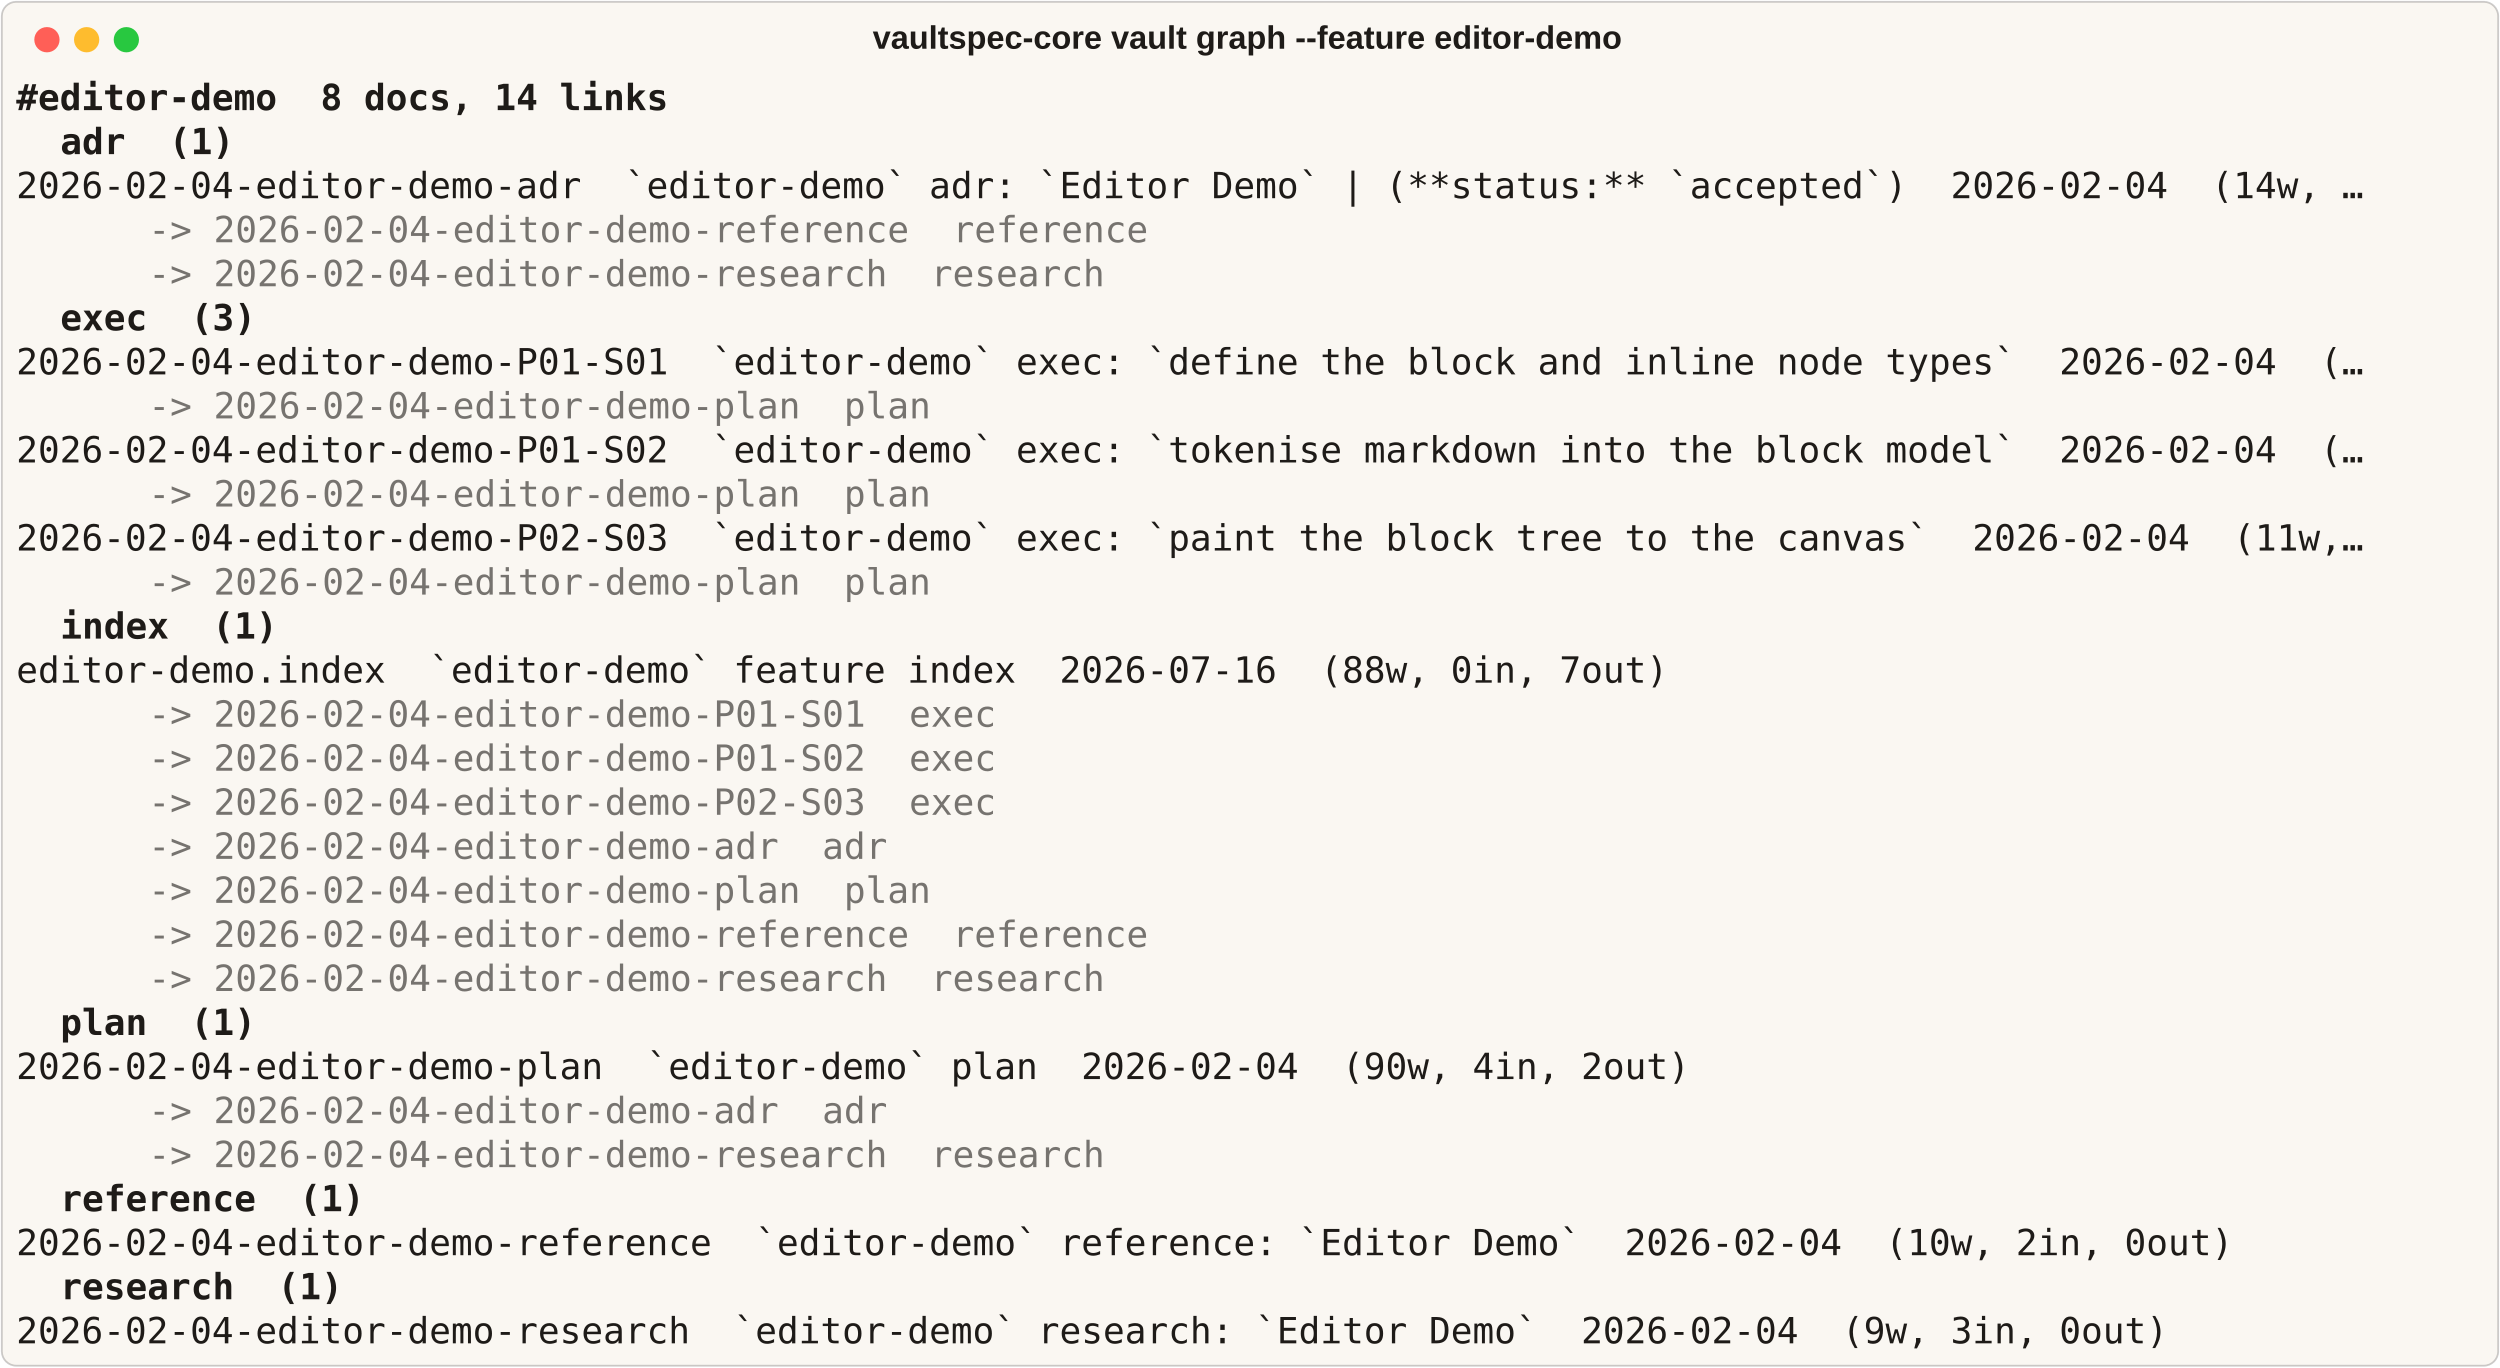
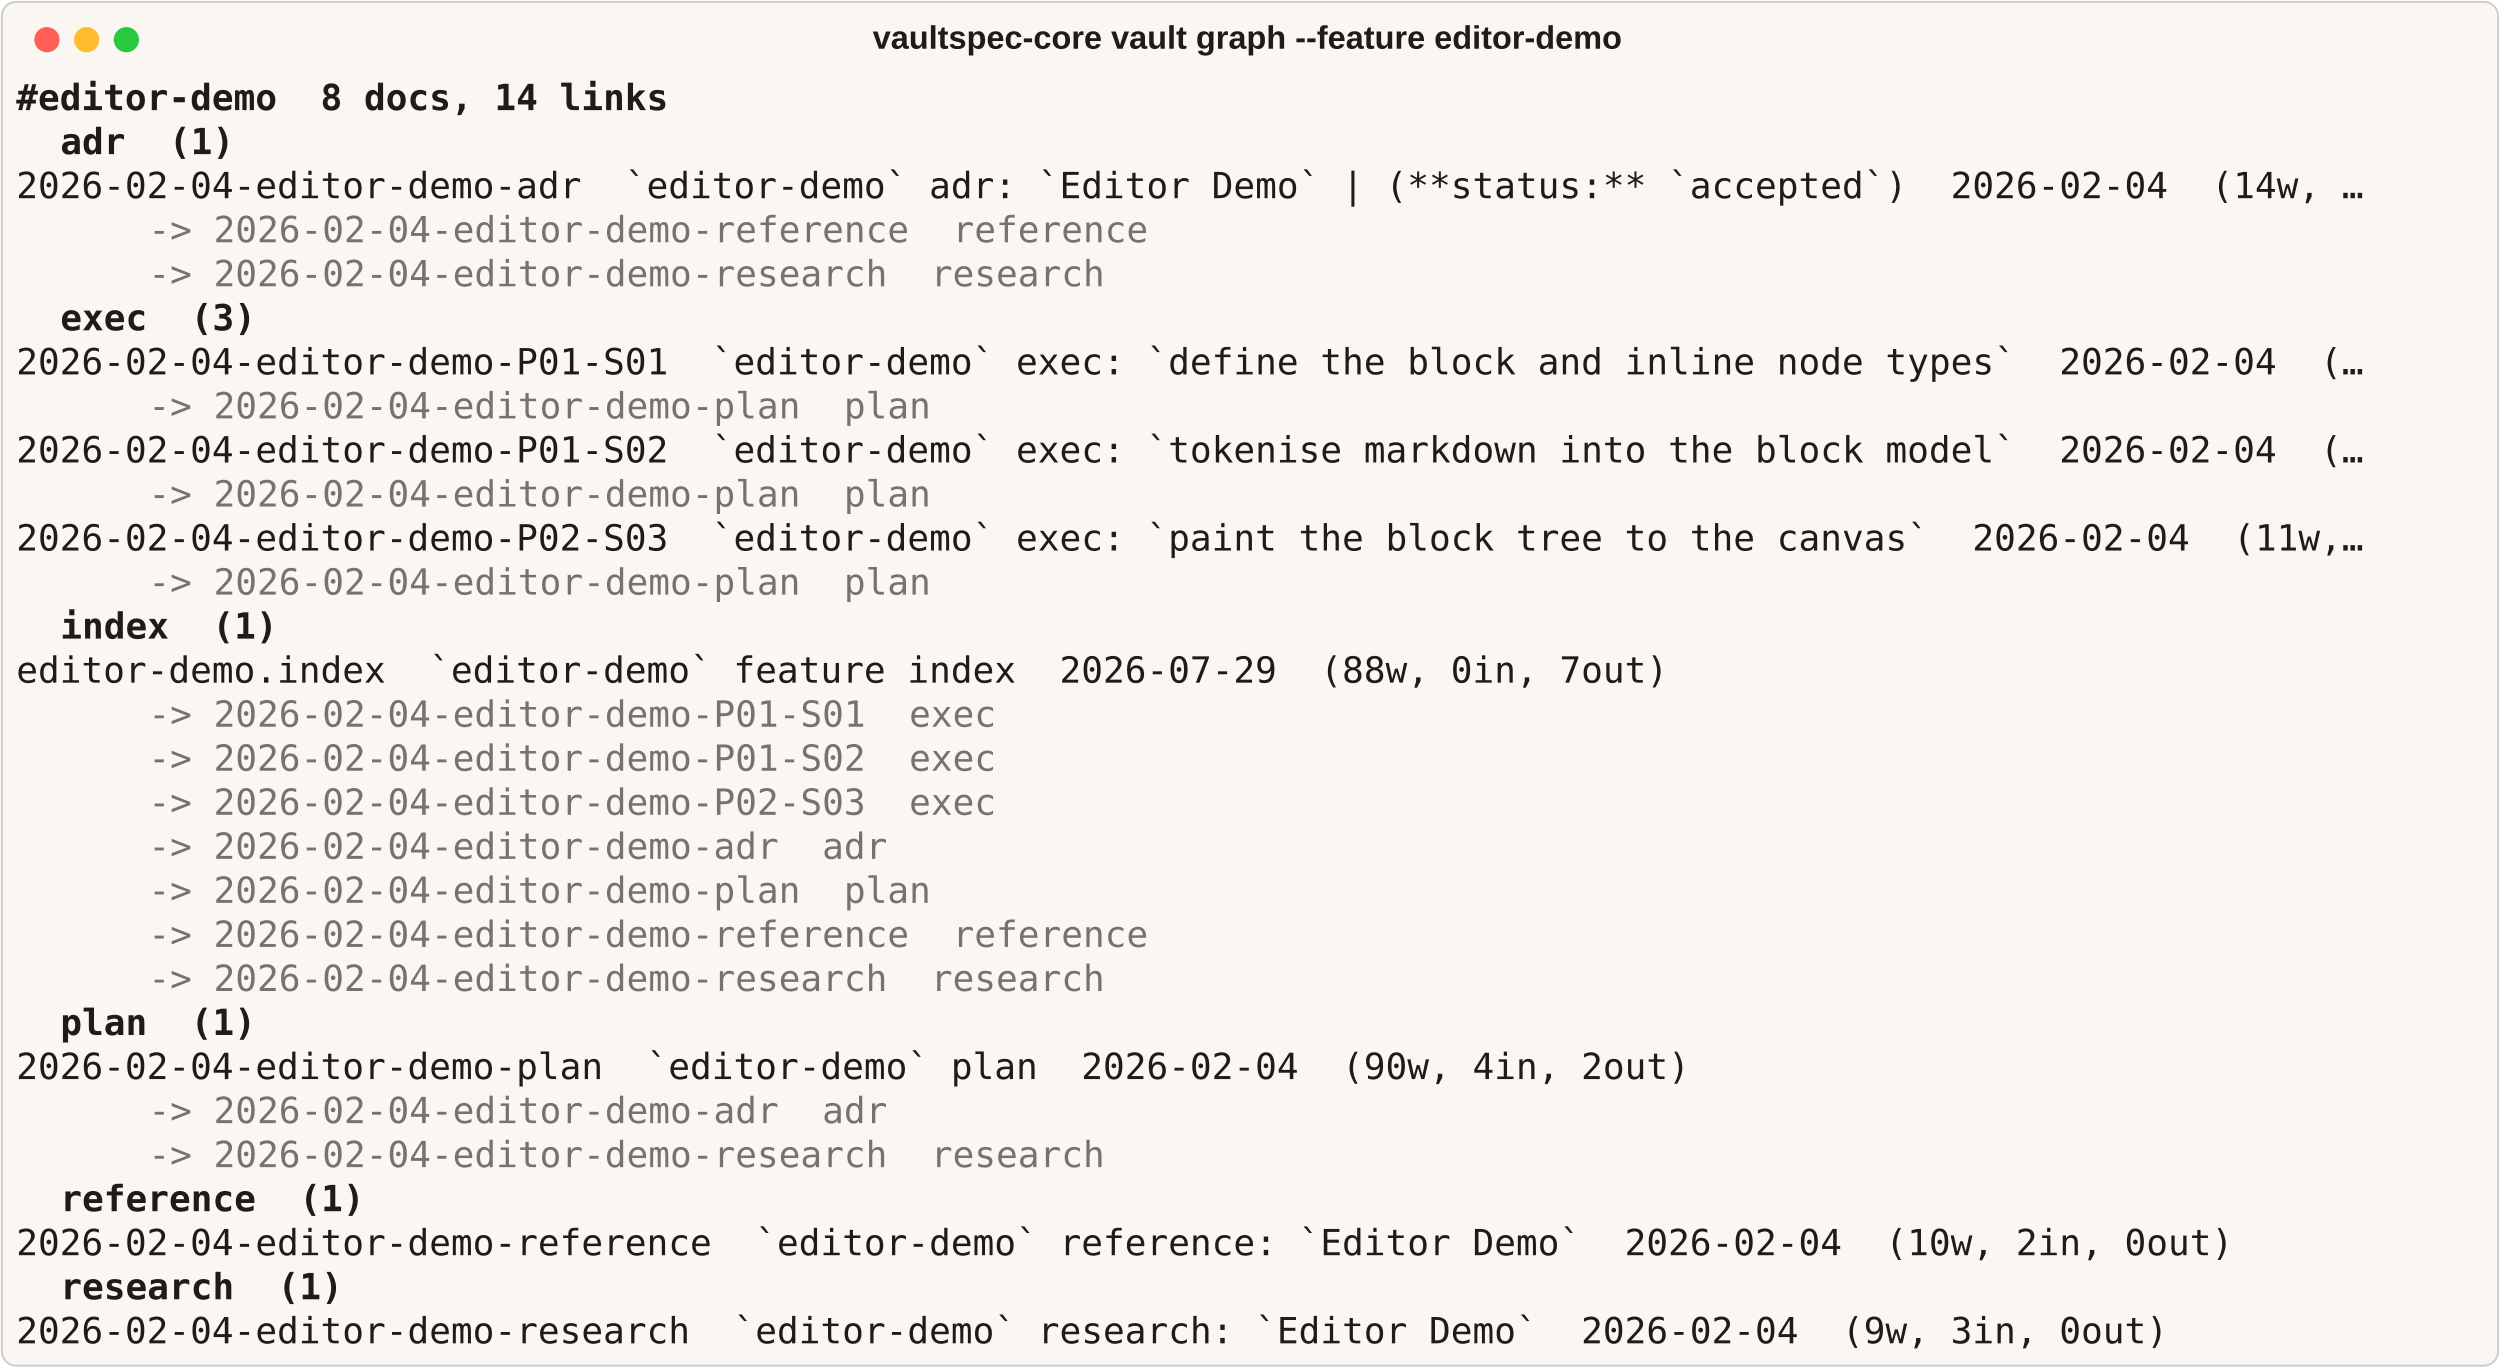
<svg xmlns="http://www.w3.org/2000/svg" class="rich-terminal" viewBox="0 0 1385 757.6">
  <style>

    @font-face {
        font-family: "Fira Code";
        src: local("FiraCode-Regular"),
                url("https://cdnjs.cloudflare.com/ajax/libs/firacode/6.2.0/woff2/FiraCode-Regular.woff2") format("woff2"),
                url("https://cdnjs.cloudflare.com/ajax/libs/firacode/6.2.0/woff/FiraCode-Regular.woff") format("woff");
        font-style: normal;
        font-weight: 400;
    }
    @font-face {
        font-family: "Fira Code";
        src: local("FiraCode-Bold"),
                url("https://cdnjs.cloudflare.com/ajax/libs/firacode/6.2.0/woff2/FiraCode-Bold.woff2") format("woff2"),
                url("https://cdnjs.cloudflare.com/ajax/libs/firacode/6.2.0/woff/FiraCode-Bold.woff") format("woff");
        font-style: bold;
        font-weight: 700;
    }

-     .terminal-3908415612-matrix {
+     .terminal-41791616-matrix {
        font-family: Fira Code, monospace;
        font-size: 20px;
        line-height: 24.4px;
        font-variant-east-asian: full-width;
    }

-     .terminal-3908415612-title {
+     .terminal-41791616-title {
        font-size: 18px;
        font-weight: bold;
        font-family: arial;
    }

-     .terminal-3908415612-r1 { fill: #1e1b18;font-weight: bold }
- .terminal-3908415612-r2 { fill: #1e1b18 }
- .terminal-3908415612-r3 { fill: #76736f }
+     .terminal-41791616-r1 { fill: #1e1b18;font-weight: bold }
+ .terminal-41791616-r2 { fill: #1e1b18 }
+ .terminal-41791616-r3 { fill: #76736f }
    </style>
  <defs>
-     <clipPath id="terminal-3908415612-clip-terminal">
+     <clipPath id="terminal-41791616-clip-terminal">
      <rect x="0" y="0" width="1365.4" height="706.6" />
    </clipPath>
-     <clipPath id="terminal-3908415612-line-0">
+     <clipPath id="terminal-41791616-line-0">
      <rect x="0" y="1.5" width="1366.4" height="24.65" />
    </clipPath>
-     <clipPath id="terminal-3908415612-line-1">
+     <clipPath id="terminal-41791616-line-1">
      <rect x="0" y="25.9" width="1366.4" height="24.65" />
    </clipPath>
-     <clipPath id="terminal-3908415612-line-2">
+     <clipPath id="terminal-41791616-line-2">
      <rect x="0" y="50.3" width="1366.4" height="24.65" />
    </clipPath>
-     <clipPath id="terminal-3908415612-line-3">
+     <clipPath id="terminal-41791616-line-3">
      <rect x="0" y="74.7" width="1366.4" height="24.65" />
    </clipPath>
-     <clipPath id="terminal-3908415612-line-4">
+     <clipPath id="terminal-41791616-line-4">
      <rect x="0" y="99.1" width="1366.4" height="24.65" />
    </clipPath>
-     <clipPath id="terminal-3908415612-line-5">
+     <clipPath id="terminal-41791616-line-5">
      <rect x="0" y="123.5" width="1366.4" height="24.65" />
    </clipPath>
-     <clipPath id="terminal-3908415612-line-6">
+     <clipPath id="terminal-41791616-line-6">
      <rect x="0" y="147.9" width="1366.4" height="24.65" />
    </clipPath>
-     <clipPath id="terminal-3908415612-line-7">
+     <clipPath id="terminal-41791616-line-7">
      <rect x="0" y="172.3" width="1366.4" height="24.65" />
    </clipPath>
-     <clipPath id="terminal-3908415612-line-8">
+     <clipPath id="terminal-41791616-line-8">
      <rect x="0" y="196.7" width="1366.4" height="24.65" />
    </clipPath>
-     <clipPath id="terminal-3908415612-line-9">
+     <clipPath id="terminal-41791616-line-9">
      <rect x="0" y="221.1" width="1366.4" height="24.65" />
    </clipPath>
-     <clipPath id="terminal-3908415612-line-10">
+     <clipPath id="terminal-41791616-line-10">
      <rect x="0" y="245.5" width="1366.4" height="24.65" />
    </clipPath>
-     <clipPath id="terminal-3908415612-line-11">
+     <clipPath id="terminal-41791616-line-11">
      <rect x="0" y="269.9" width="1366.4" height="24.65" />
    </clipPath>
-     <clipPath id="terminal-3908415612-line-12">
+     <clipPath id="terminal-41791616-line-12">
      <rect x="0" y="294.3" width="1366.4" height="24.65" />
    </clipPath>
-     <clipPath id="terminal-3908415612-line-13">
+     <clipPath id="terminal-41791616-line-13">
      <rect x="0" y="318.7" width="1366.4" height="24.65" />
    </clipPath>
-     <clipPath id="terminal-3908415612-line-14">
+     <clipPath id="terminal-41791616-line-14">
      <rect x="0" y="343.1" width="1366.4" height="24.65" />
    </clipPath>
-     <clipPath id="terminal-3908415612-line-15">
+     <clipPath id="terminal-41791616-line-15">
      <rect x="0" y="367.5" width="1366.4" height="24.65" />
    </clipPath>
-     <clipPath id="terminal-3908415612-line-16">
+     <clipPath id="terminal-41791616-line-16">
      <rect x="0" y="391.9" width="1366.4" height="24.65" />
    </clipPath>
-     <clipPath id="terminal-3908415612-line-17">
+     <clipPath id="terminal-41791616-line-17">
      <rect x="0" y="416.3" width="1366.4" height="24.65" />
    </clipPath>
-     <clipPath id="terminal-3908415612-line-18">
+     <clipPath id="terminal-41791616-line-18">
      <rect x="0" y="440.7" width="1366.4" height="24.65" />
    </clipPath>
-     <clipPath id="terminal-3908415612-line-19">
+     <clipPath id="terminal-41791616-line-19">
      <rect x="0" y="465.1" width="1366.4" height="24.65" />
    </clipPath>
-     <clipPath id="terminal-3908415612-line-20">
+     <clipPath id="terminal-41791616-line-20">
      <rect x="0" y="489.5" width="1366.4" height="24.65" />
    </clipPath>
-     <clipPath id="terminal-3908415612-line-21">
+     <clipPath id="terminal-41791616-line-21">
      <rect x="0" y="513.9" width="1366.4" height="24.65" />
    </clipPath>
-     <clipPath id="terminal-3908415612-line-22">
+     <clipPath id="terminal-41791616-line-22">
      <rect x="0" y="538.3" width="1366.4" height="24.65" />
    </clipPath>
-     <clipPath id="terminal-3908415612-line-23">
+     <clipPath id="terminal-41791616-line-23">
      <rect x="0" y="562.7" width="1366.4" height="24.65" />
    </clipPath>
-     <clipPath id="terminal-3908415612-line-24">
+     <clipPath id="terminal-41791616-line-24">
      <rect x="0" y="587.1" width="1366.4" height="24.65" />
    </clipPath>
-     <clipPath id="terminal-3908415612-line-25">
+     <clipPath id="terminal-41791616-line-25">
      <rect x="0" y="611.5" width="1366.4" height="24.65" />
    </clipPath>
-     <clipPath id="terminal-3908415612-line-26">
+     <clipPath id="terminal-41791616-line-26">
      <rect x="0" y="635.9" width="1366.4" height="24.65" />
    </clipPath>
-     <clipPath id="terminal-3908415612-line-27">
+     <clipPath id="terminal-41791616-line-27">
      <rect x="0" y="660.3" width="1366.4" height="24.65" />
    </clipPath>
  </defs>
  <rect fill="#faf7f2" stroke="rgba(30,27,24,0.22)" stroke-width="1" x="1" y="1" width="1383" height="755.6" rx="8" />
-   <text class="terminal-3908415612-title" fill="#1e1b18" text-anchor="middle" x="691" y="27">vaultspec-core vault graph --feature editor-demo</text>
+   <text class="terminal-41791616-title" fill="#1e1b18" text-anchor="middle" x="691" y="27">vaultspec-core vault graph --feature editor-demo</text>
  <g transform="translate(26,22)">
    <circle cx="0" cy="0" r="7" fill="#ff5f57" />
    <circle cx="22" cy="0" r="7" fill="#febc2e" />
    <circle cx="44" cy="0" r="7" fill="#28c840" />
  </g>
-   <g transform="translate(9, 41)" clip-path="url(#terminal-3908415612-clip-terminal)">
-     <g class="terminal-3908415612-matrix">
-       <text class="terminal-3908415612-r1" x="0" y="20" textLength="366" clip-path="url(#terminal-3908415612-line-0)">#editor-demo  8 docs, 14 links</text>
-       <text class="terminal-3908415612-r2" x="1366.4" y="20" textLength="12.2" clip-path="url(#terminal-3908415612-line-0)">
- </text>
-       <text class="terminal-3908415612-r1" x="24.4" y="44.4" textLength="97.6" clip-path="url(#terminal-3908415612-line-1)">adr  (1)</text>
-       <text class="terminal-3908415612-r2" x="1366.4" y="44.4" textLength="12.2" clip-path="url(#terminal-3908415612-line-1)">
- </text>
-       <text class="terminal-3908415612-r2" x="0" y="68.8" textLength="1366.4" clip-path="url(#terminal-3908415612-line-2)">    2026-02-04-editor-demo-adr  `editor-demo` adr: `Editor Demo` | (**status:** `accepted`)  2026-02-04  (14w, …</text>
-       <text class="terminal-3908415612-r2" x="1366.4" y="68.8" textLength="12.2" clip-path="url(#terminal-3908415612-line-2)">
- </text>
-       <text class="terminal-3908415612-r3" x="73.2" y="93.2" textLength="561.2" clip-path="url(#terminal-3908415612-line-3)">-&gt; 2026-02-04-editor-demo-reference  reference</text>
-       <text class="terminal-3908415612-r2" x="1366.4" y="93.2" textLength="12.2" clip-path="url(#terminal-3908415612-line-3)">
- </text>
-       <text class="terminal-3908415612-r3" x="73.2" y="117.6" textLength="536.8" clip-path="url(#terminal-3908415612-line-4)">-&gt; 2026-02-04-editor-demo-research  research</text>
-       <text class="terminal-3908415612-r2" x="1366.4" y="117.6" textLength="12.2" clip-path="url(#terminal-3908415612-line-4)">
- </text>
-       <text class="terminal-3908415612-r1" x="24.4" y="142" textLength="109.8" clip-path="url(#terminal-3908415612-line-5)">exec  (3)</text>
-       <text class="terminal-3908415612-r2" x="1366.4" y="142" textLength="12.2" clip-path="url(#terminal-3908415612-line-5)">
- </text>
-       <text class="terminal-3908415612-r2" x="0" y="166.4" textLength="1366.4" clip-path="url(#terminal-3908415612-line-6)">    2026-02-04-editor-demo-P01-S01  `editor-demo` exec: `define the block and inline node types`  2026-02-04  (…</text>
-       <text class="terminal-3908415612-r2" x="1366.4" y="166.4" textLength="12.2" clip-path="url(#terminal-3908415612-line-6)">
- </text>
-       <text class="terminal-3908415612-r3" x="73.2" y="190.8" textLength="439.2" clip-path="url(#terminal-3908415612-line-7)">-&gt; 2026-02-04-editor-demo-plan  plan</text>
-       <text class="terminal-3908415612-r2" x="1366.4" y="190.8" textLength="12.2" clip-path="url(#terminal-3908415612-line-7)">
- </text>
-       <text class="terminal-3908415612-r2" x="0" y="215.2" textLength="1366.4" clip-path="url(#terminal-3908415612-line-8)">    2026-02-04-editor-demo-P01-S02  `editor-demo` exec: `tokenise markdown into the block model`  2026-02-04  (…</text>
-       <text class="terminal-3908415612-r2" x="1366.4" y="215.2" textLength="12.2" clip-path="url(#terminal-3908415612-line-8)">
- </text>
-       <text class="terminal-3908415612-r3" x="73.2" y="239.6" textLength="439.2" clip-path="url(#terminal-3908415612-line-9)">-&gt; 2026-02-04-editor-demo-plan  plan</text>
-       <text class="terminal-3908415612-r2" x="1366.4" y="239.6" textLength="12.2" clip-path="url(#terminal-3908415612-line-9)">
- </text>
-       <text class="terminal-3908415612-r2" x="0" y="264" textLength="1366.4" clip-path="url(#terminal-3908415612-line-10)">    2026-02-04-editor-demo-P02-S03  `editor-demo` exec: `paint the block tree to the canvas`  2026-02-04  (11w,…</text>
-       <text class="terminal-3908415612-r2" x="1366.4" y="264" textLength="12.2" clip-path="url(#terminal-3908415612-line-10)">
- </text>
-       <text class="terminal-3908415612-r3" x="73.2" y="288.4" textLength="439.2" clip-path="url(#terminal-3908415612-line-11)">-&gt; 2026-02-04-editor-demo-plan  plan</text>
-       <text class="terminal-3908415612-r2" x="1366.4" y="288.4" textLength="12.2" clip-path="url(#terminal-3908415612-line-11)">
- </text>
-       <text class="terminal-3908415612-r1" x="24.4" y="312.8" textLength="122" clip-path="url(#terminal-3908415612-line-12)">index  (1)</text>
-       <text class="terminal-3908415612-r2" x="1366.4" y="312.8" textLength="12.2" clip-path="url(#terminal-3908415612-line-12)">
- </text>
-       <text class="terminal-3908415612-r2" x="0" y="337.2" textLength="976" clip-path="url(#terminal-3908415612-line-13)">    editor-demo.index  `editor-demo` feature index  2026-07-16  (88w, 0in, 7out)</text>
-       <text class="terminal-3908415612-r2" x="1366.4" y="337.2" textLength="12.2" clip-path="url(#terminal-3908415612-line-13)">
- </text>
-       <text class="terminal-3908415612-r3" x="73.2" y="361.6" textLength="475.8" clip-path="url(#terminal-3908415612-line-14)">-&gt; 2026-02-04-editor-demo-P01-S01  exec</text>
-       <text class="terminal-3908415612-r2" x="1366.4" y="361.6" textLength="12.2" clip-path="url(#terminal-3908415612-line-14)">
- </text>
-       <text class="terminal-3908415612-r3" x="73.2" y="386" textLength="475.8" clip-path="url(#terminal-3908415612-line-15)">-&gt; 2026-02-04-editor-demo-P01-S02  exec</text>
-       <text class="terminal-3908415612-r2" x="1366.4" y="386" textLength="12.2" clip-path="url(#terminal-3908415612-line-15)">
- </text>
-       <text class="terminal-3908415612-r3" x="73.2" y="410.4" textLength="475.8" clip-path="url(#terminal-3908415612-line-16)">-&gt; 2026-02-04-editor-demo-P02-S03  exec</text>
-       <text class="terminal-3908415612-r2" x="1366.4" y="410.4" textLength="12.2" clip-path="url(#terminal-3908415612-line-16)">
- </text>
-       <text class="terminal-3908415612-r3" x="73.2" y="434.8" textLength="414.8" clip-path="url(#terminal-3908415612-line-17)">-&gt; 2026-02-04-editor-demo-adr  adr</text>
-       <text class="terminal-3908415612-r2" x="1366.4" y="434.8" textLength="12.2" clip-path="url(#terminal-3908415612-line-17)">
- </text>
-       <text class="terminal-3908415612-r3" x="73.2" y="459.2" textLength="439.2" clip-path="url(#terminal-3908415612-line-18)">-&gt; 2026-02-04-editor-demo-plan  plan</text>
-       <text class="terminal-3908415612-r2" x="1366.4" y="459.2" textLength="12.2" clip-path="url(#terminal-3908415612-line-18)">
- </text>
-       <text class="terminal-3908415612-r3" x="73.2" y="483.6" textLength="561.2" clip-path="url(#terminal-3908415612-line-19)">-&gt; 2026-02-04-editor-demo-reference  reference</text>
-       <text class="terminal-3908415612-r2" x="1366.4" y="483.6" textLength="12.2" clip-path="url(#terminal-3908415612-line-19)">
- </text>
-       <text class="terminal-3908415612-r3" x="73.2" y="508" textLength="536.8" clip-path="url(#terminal-3908415612-line-20)">-&gt; 2026-02-04-editor-demo-research  research</text>
-       <text class="terminal-3908415612-r2" x="1366.4" y="508" textLength="12.2" clip-path="url(#terminal-3908415612-line-20)">
- </text>
-       <text class="terminal-3908415612-r1" x="24.4" y="532.4" textLength="109.8" clip-path="url(#terminal-3908415612-line-21)">plan  (1)</text>
-       <text class="terminal-3908415612-r2" x="1366.4" y="532.4" textLength="12.2" clip-path="url(#terminal-3908415612-line-21)">
- </text>
-       <text class="terminal-3908415612-r2" x="0" y="556.8" textLength="988.2" clip-path="url(#terminal-3908415612-line-22)">    2026-02-04-editor-demo-plan  `editor-demo` plan  2026-02-04  (90w, 4in, 2out)</text>
-       <text class="terminal-3908415612-r2" x="1366.4" y="556.8" textLength="12.2" clip-path="url(#terminal-3908415612-line-22)">
- </text>
-       <text class="terminal-3908415612-r3" x="73.2" y="581.2" textLength="414.8" clip-path="url(#terminal-3908415612-line-23)">-&gt; 2026-02-04-editor-demo-adr  adr</text>
-       <text class="terminal-3908415612-r2" x="1366.4" y="581.2" textLength="12.2" clip-path="url(#terminal-3908415612-line-23)">
- </text>
-       <text class="terminal-3908415612-r3" x="73.2" y="605.6" textLength="536.8" clip-path="url(#terminal-3908415612-line-24)">-&gt; 2026-02-04-editor-demo-research  research</text>
-       <text class="terminal-3908415612-r2" x="1366.4" y="605.6" textLength="12.2" clip-path="url(#terminal-3908415612-line-24)">
- </text>
-       <text class="terminal-3908415612-r1" x="24.4" y="630" textLength="170.8" clip-path="url(#terminal-3908415612-line-25)">reference  (1)</text>
-       <text class="terminal-3908415612-r2" x="1366.4" y="630" textLength="12.2" clip-path="url(#terminal-3908415612-line-25)">
- </text>
-       <text class="terminal-3908415612-r2" x="0" y="654.4" textLength="1293.2" clip-path="url(#terminal-3908415612-line-26)">    2026-02-04-editor-demo-reference  `editor-demo` reference: `Editor Demo`  2026-02-04  (10w, 2in, 0out)</text>
-       <text class="terminal-3908415612-r2" x="1366.4" y="654.4" textLength="12.2" clip-path="url(#terminal-3908415612-line-26)">
- </text>
-       <text class="terminal-3908415612-r1" x="24.4" y="678.8" textLength="158.6" clip-path="url(#terminal-3908415612-line-27)">research  (1)</text>
-       <text class="terminal-3908415612-r2" x="1366.4" y="678.8" textLength="12.2" clip-path="url(#terminal-3908415612-line-27)">
- </text>
-       <text class="terminal-3908415612-r2" x="0" y="703.2" textLength="1256.6" clip-path="url(#terminal-3908415612-line-28)">    2026-02-04-editor-demo-research  `editor-demo` research: `Editor Demo`  2026-02-04  (9w, 3in, 0out)</text>
-       <text class="terminal-3908415612-r2" x="1366.4" y="703.2" textLength="12.2" clip-path="url(#terminal-3908415612-line-28)">
+   <g transform="translate(9, 41)" clip-path="url(#terminal-41791616-clip-terminal)">
+     <g class="terminal-41791616-matrix">
+       <text class="terminal-41791616-r1" x="0" y="20" textLength="366" clip-path="url(#terminal-41791616-line-0)">#editor-demo  8 docs, 14 links</text>
+       <text class="terminal-41791616-r2" x="1366.4" y="20" textLength="12.2" clip-path="url(#terminal-41791616-line-0)">
+ </text>
+       <text class="terminal-41791616-r1" x="24.4" y="44.4" textLength="97.6" clip-path="url(#terminal-41791616-line-1)">adr  (1)</text>
+       <text class="terminal-41791616-r2" x="1366.4" y="44.4" textLength="12.2" clip-path="url(#terminal-41791616-line-1)">
+ </text>
+       <text class="terminal-41791616-r2" x="0" y="68.8" textLength="1366.4" clip-path="url(#terminal-41791616-line-2)">    2026-02-04-editor-demo-adr  `editor-demo` adr: `Editor Demo` | (**status:** `accepted`)  2026-02-04  (14w, …</text>
+       <text class="terminal-41791616-r2" x="1366.4" y="68.8" textLength="12.2" clip-path="url(#terminal-41791616-line-2)">
+ </text>
+       <text class="terminal-41791616-r3" x="73.2" y="93.2" textLength="561.2" clip-path="url(#terminal-41791616-line-3)">-&gt; 2026-02-04-editor-demo-reference  reference</text>
+       <text class="terminal-41791616-r2" x="1366.4" y="93.2" textLength="12.2" clip-path="url(#terminal-41791616-line-3)">
+ </text>
+       <text class="terminal-41791616-r3" x="73.2" y="117.6" textLength="536.8" clip-path="url(#terminal-41791616-line-4)">-&gt; 2026-02-04-editor-demo-research  research</text>
+       <text class="terminal-41791616-r2" x="1366.4" y="117.6" textLength="12.2" clip-path="url(#terminal-41791616-line-4)">
+ </text>
+       <text class="terminal-41791616-r1" x="24.4" y="142" textLength="109.8" clip-path="url(#terminal-41791616-line-5)">exec  (3)</text>
+       <text class="terminal-41791616-r2" x="1366.4" y="142" textLength="12.2" clip-path="url(#terminal-41791616-line-5)">
+ </text>
+       <text class="terminal-41791616-r2" x="0" y="166.4" textLength="1366.4" clip-path="url(#terminal-41791616-line-6)">    2026-02-04-editor-demo-P01-S01  `editor-demo` exec: `define the block and inline node types`  2026-02-04  (…</text>
+       <text class="terminal-41791616-r2" x="1366.4" y="166.4" textLength="12.2" clip-path="url(#terminal-41791616-line-6)">
+ </text>
+       <text class="terminal-41791616-r3" x="73.2" y="190.8" textLength="439.2" clip-path="url(#terminal-41791616-line-7)">-&gt; 2026-02-04-editor-demo-plan  plan</text>
+       <text class="terminal-41791616-r2" x="1366.4" y="190.8" textLength="12.2" clip-path="url(#terminal-41791616-line-7)">
+ </text>
+       <text class="terminal-41791616-r2" x="0" y="215.2" textLength="1366.4" clip-path="url(#terminal-41791616-line-8)">    2026-02-04-editor-demo-P01-S02  `editor-demo` exec: `tokenise markdown into the block model`  2026-02-04  (…</text>
+       <text class="terminal-41791616-r2" x="1366.4" y="215.2" textLength="12.2" clip-path="url(#terminal-41791616-line-8)">
+ </text>
+       <text class="terminal-41791616-r3" x="73.2" y="239.6" textLength="439.2" clip-path="url(#terminal-41791616-line-9)">-&gt; 2026-02-04-editor-demo-plan  plan</text>
+       <text class="terminal-41791616-r2" x="1366.4" y="239.6" textLength="12.2" clip-path="url(#terminal-41791616-line-9)">
+ </text>
+       <text class="terminal-41791616-r2" x="0" y="264" textLength="1366.4" clip-path="url(#terminal-41791616-line-10)">    2026-02-04-editor-demo-P02-S03  `editor-demo` exec: `paint the block tree to the canvas`  2026-02-04  (11w,…</text>
+       <text class="terminal-41791616-r2" x="1366.4" y="264" textLength="12.2" clip-path="url(#terminal-41791616-line-10)">
+ </text>
+       <text class="terminal-41791616-r3" x="73.2" y="288.4" textLength="439.2" clip-path="url(#terminal-41791616-line-11)">-&gt; 2026-02-04-editor-demo-plan  plan</text>
+       <text class="terminal-41791616-r2" x="1366.4" y="288.4" textLength="12.2" clip-path="url(#terminal-41791616-line-11)">
+ </text>
+       <text class="terminal-41791616-r1" x="24.4" y="312.8" textLength="122" clip-path="url(#terminal-41791616-line-12)">index  (1)</text>
+       <text class="terminal-41791616-r2" x="1366.4" y="312.8" textLength="12.2" clip-path="url(#terminal-41791616-line-12)">
+ </text>
+       <text class="terminal-41791616-r2" x="0" y="337.2" textLength="976" clip-path="url(#terminal-41791616-line-13)">    editor-demo.index  `editor-demo` feature index  2026-07-29  (88w, 0in, 7out)</text>
+       <text class="terminal-41791616-r2" x="1366.4" y="337.2" textLength="12.2" clip-path="url(#terminal-41791616-line-13)">
+ </text>
+       <text class="terminal-41791616-r3" x="73.2" y="361.6" textLength="475.8" clip-path="url(#terminal-41791616-line-14)">-&gt; 2026-02-04-editor-demo-P01-S01  exec</text>
+       <text class="terminal-41791616-r2" x="1366.4" y="361.6" textLength="12.2" clip-path="url(#terminal-41791616-line-14)">
+ </text>
+       <text class="terminal-41791616-r3" x="73.2" y="386" textLength="475.8" clip-path="url(#terminal-41791616-line-15)">-&gt; 2026-02-04-editor-demo-P01-S02  exec</text>
+       <text class="terminal-41791616-r2" x="1366.4" y="386" textLength="12.2" clip-path="url(#terminal-41791616-line-15)">
+ </text>
+       <text class="terminal-41791616-r3" x="73.2" y="410.4" textLength="475.8" clip-path="url(#terminal-41791616-line-16)">-&gt; 2026-02-04-editor-demo-P02-S03  exec</text>
+       <text class="terminal-41791616-r2" x="1366.4" y="410.4" textLength="12.2" clip-path="url(#terminal-41791616-line-16)">
+ </text>
+       <text class="terminal-41791616-r3" x="73.2" y="434.8" textLength="414.8" clip-path="url(#terminal-41791616-line-17)">-&gt; 2026-02-04-editor-demo-adr  adr</text>
+       <text class="terminal-41791616-r2" x="1366.4" y="434.8" textLength="12.2" clip-path="url(#terminal-41791616-line-17)">
+ </text>
+       <text class="terminal-41791616-r3" x="73.2" y="459.2" textLength="439.2" clip-path="url(#terminal-41791616-line-18)">-&gt; 2026-02-04-editor-demo-plan  plan</text>
+       <text class="terminal-41791616-r2" x="1366.4" y="459.2" textLength="12.2" clip-path="url(#terminal-41791616-line-18)">
+ </text>
+       <text class="terminal-41791616-r3" x="73.2" y="483.6" textLength="561.2" clip-path="url(#terminal-41791616-line-19)">-&gt; 2026-02-04-editor-demo-reference  reference</text>
+       <text class="terminal-41791616-r2" x="1366.4" y="483.6" textLength="12.2" clip-path="url(#terminal-41791616-line-19)">
+ </text>
+       <text class="terminal-41791616-r3" x="73.2" y="508" textLength="536.8" clip-path="url(#terminal-41791616-line-20)">-&gt; 2026-02-04-editor-demo-research  research</text>
+       <text class="terminal-41791616-r2" x="1366.4" y="508" textLength="12.2" clip-path="url(#terminal-41791616-line-20)">
+ </text>
+       <text class="terminal-41791616-r1" x="24.4" y="532.4" textLength="109.8" clip-path="url(#terminal-41791616-line-21)">plan  (1)</text>
+       <text class="terminal-41791616-r2" x="1366.4" y="532.4" textLength="12.2" clip-path="url(#terminal-41791616-line-21)">
+ </text>
+       <text class="terminal-41791616-r2" x="0" y="556.8" textLength="988.2" clip-path="url(#terminal-41791616-line-22)">    2026-02-04-editor-demo-plan  `editor-demo` plan  2026-02-04  (90w, 4in, 2out)</text>
+       <text class="terminal-41791616-r2" x="1366.4" y="556.8" textLength="12.2" clip-path="url(#terminal-41791616-line-22)">
+ </text>
+       <text class="terminal-41791616-r3" x="73.2" y="581.2" textLength="414.8" clip-path="url(#terminal-41791616-line-23)">-&gt; 2026-02-04-editor-demo-adr  adr</text>
+       <text class="terminal-41791616-r2" x="1366.4" y="581.2" textLength="12.2" clip-path="url(#terminal-41791616-line-23)">
+ </text>
+       <text class="terminal-41791616-r3" x="73.2" y="605.6" textLength="536.8" clip-path="url(#terminal-41791616-line-24)">-&gt; 2026-02-04-editor-demo-research  research</text>
+       <text class="terminal-41791616-r2" x="1366.4" y="605.6" textLength="12.2" clip-path="url(#terminal-41791616-line-24)">
+ </text>
+       <text class="terminal-41791616-r1" x="24.4" y="630" textLength="170.8" clip-path="url(#terminal-41791616-line-25)">reference  (1)</text>
+       <text class="terminal-41791616-r2" x="1366.4" y="630" textLength="12.2" clip-path="url(#terminal-41791616-line-25)">
+ </text>
+       <text class="terminal-41791616-r2" x="0" y="654.4" textLength="1293.2" clip-path="url(#terminal-41791616-line-26)">    2026-02-04-editor-demo-reference  `editor-demo` reference: `Editor Demo`  2026-02-04  (10w, 2in, 0out)</text>
+       <text class="terminal-41791616-r2" x="1366.4" y="654.4" textLength="12.2" clip-path="url(#terminal-41791616-line-26)">
+ </text>
+       <text class="terminal-41791616-r1" x="24.4" y="678.8" textLength="158.6" clip-path="url(#terminal-41791616-line-27)">research  (1)</text>
+       <text class="terminal-41791616-r2" x="1366.4" y="678.8" textLength="12.2" clip-path="url(#terminal-41791616-line-27)">
+ </text>
+       <text class="terminal-41791616-r2" x="0" y="703.2" textLength="1256.6" clip-path="url(#terminal-41791616-line-28)">    2026-02-04-editor-demo-research  `editor-demo` research: `Editor Demo`  2026-02-04  (9w, 3in, 0out)</text>
+       <text class="terminal-41791616-r2" x="1366.4" y="703.2" textLength="12.2" clip-path="url(#terminal-41791616-line-28)">
</text>
    </g>
  </g>
</svg>
